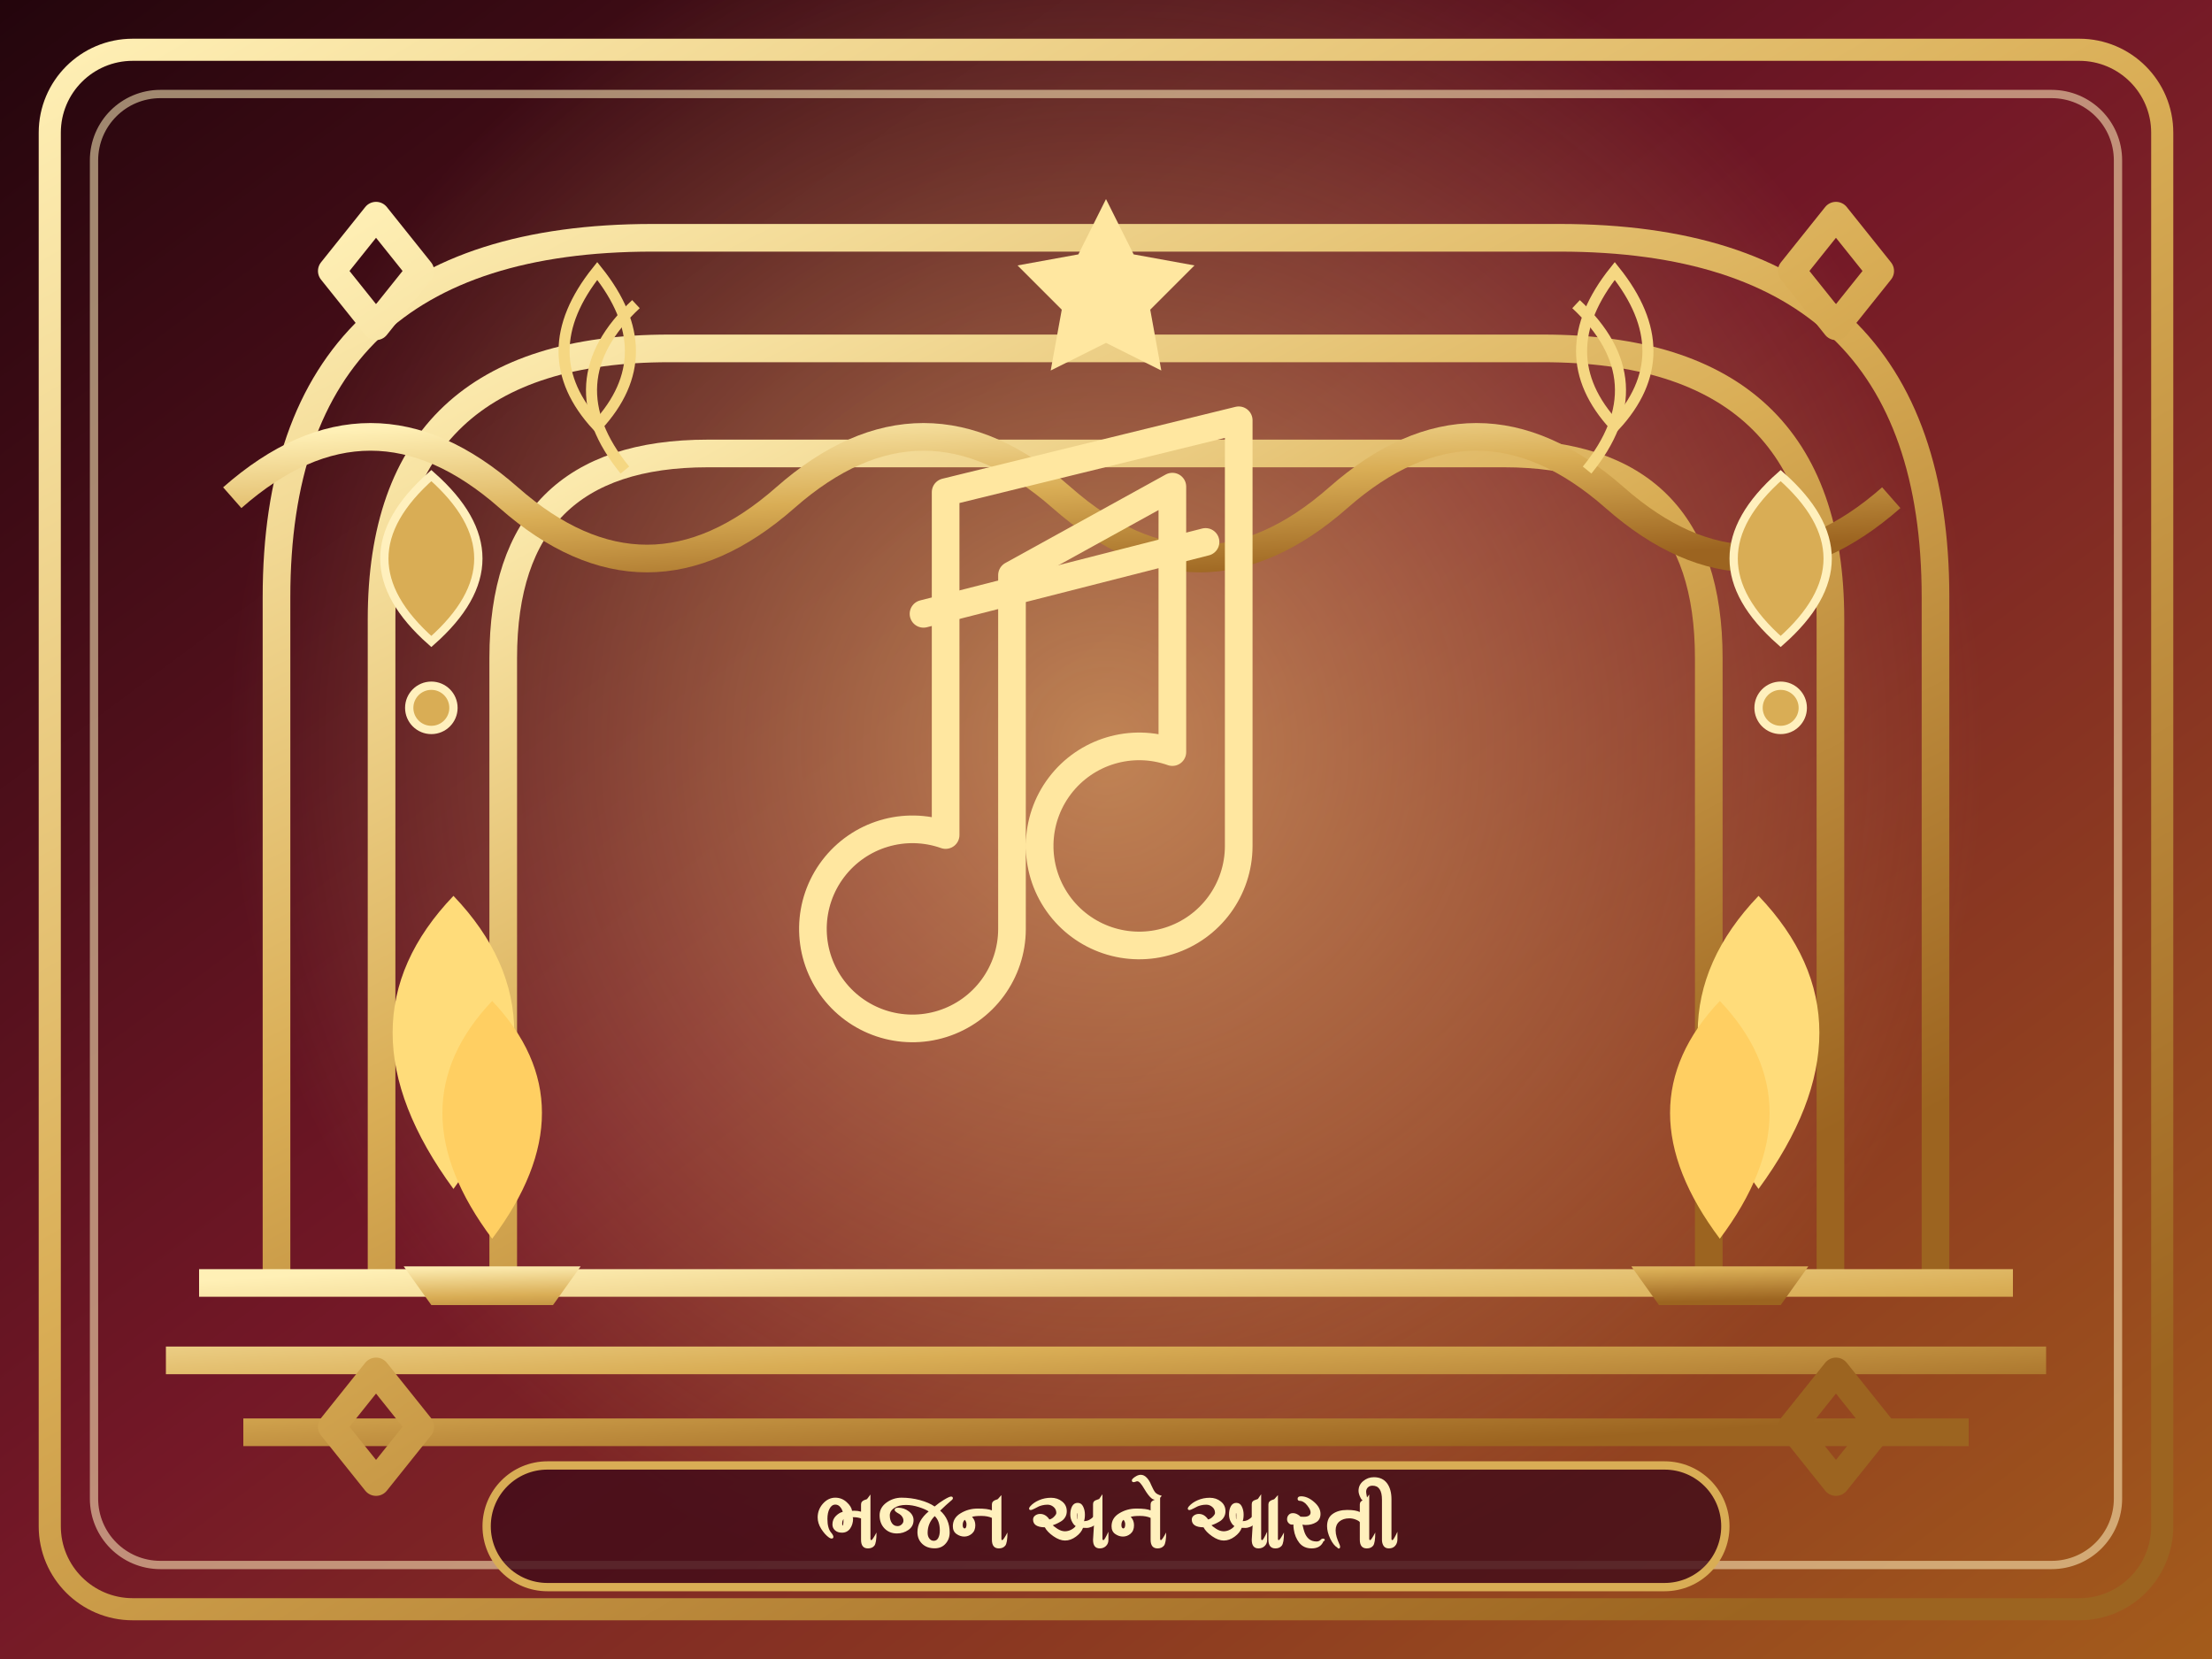
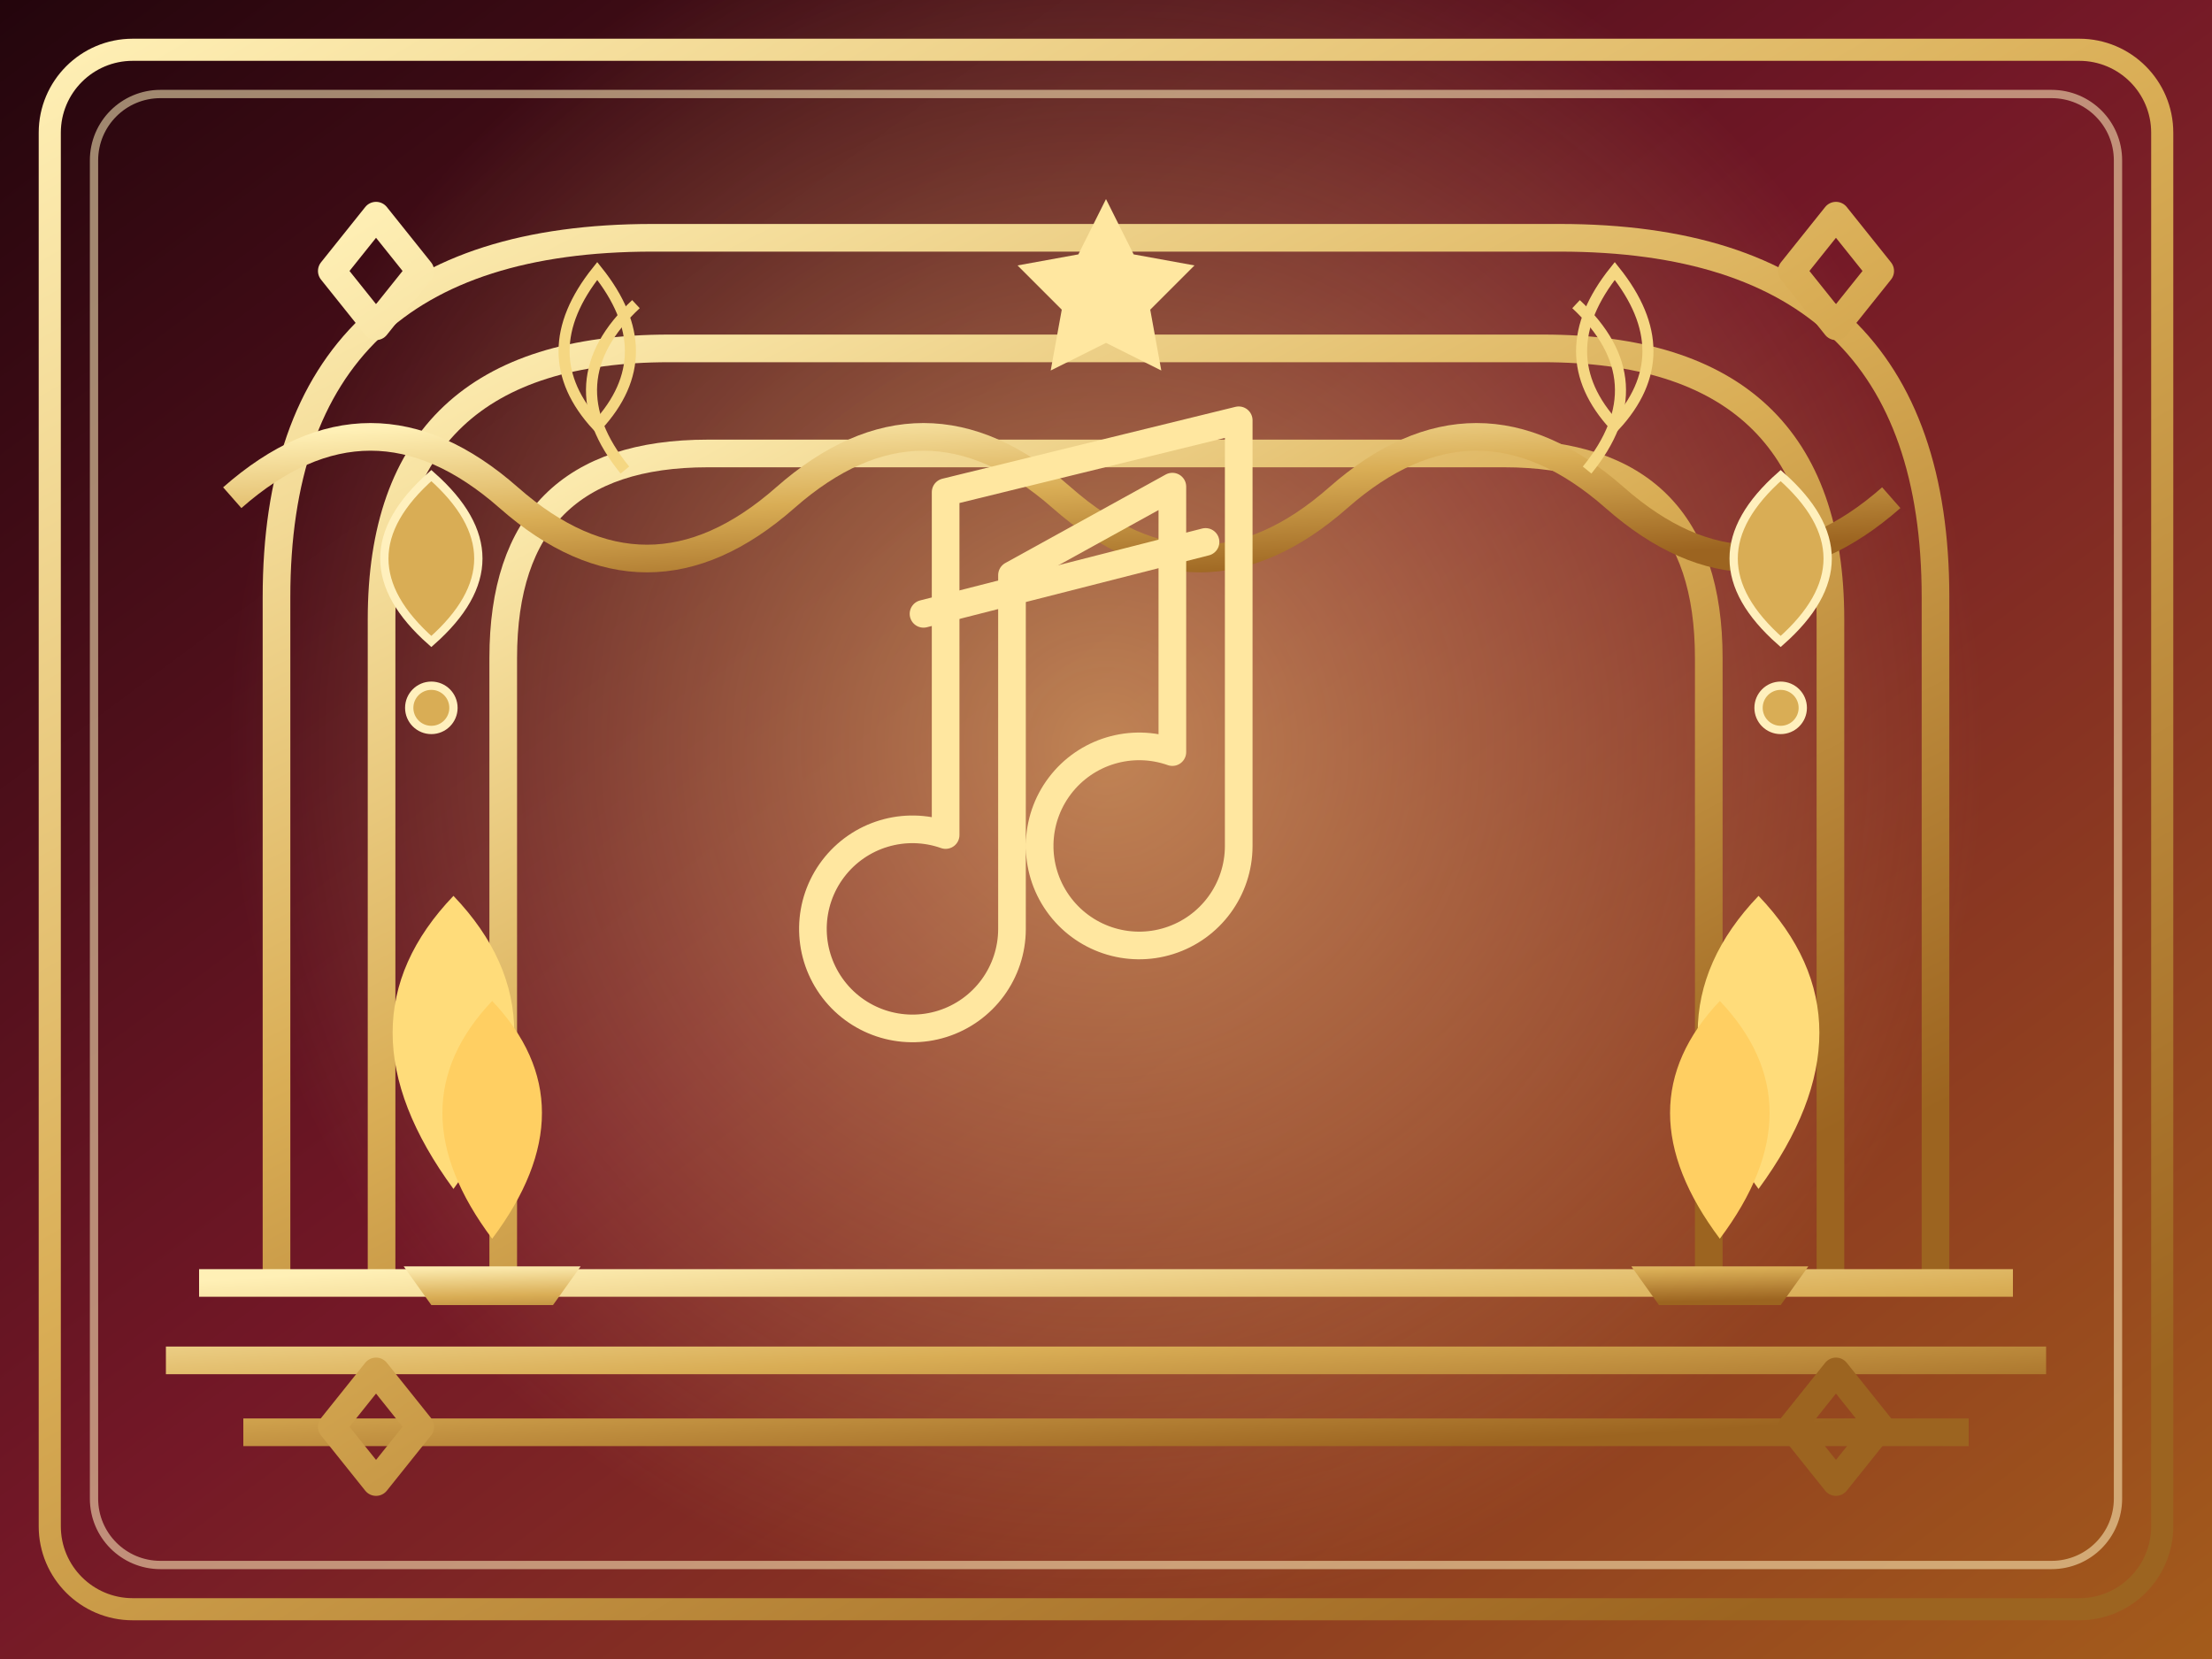
<svg xmlns="http://www.w3.org/2000/svg" viewBox="0 0 400 300" role="img" aria-label="ભજન અને આરતી">
  <defs>
    <linearGradient id="bg" x1="0" y1="0" x2="1" y2="1">
      <stop stop-color="#23050c" />
      <stop offset=".48" stop-color="#741827" />
      <stop offset="1" stop-color="#a45c1b" />
    </linearGradient>
    <linearGradient id="gold" x1="0" y1="0" x2="0.8" y2="1">
      <stop stop-color="#fff0b6" />
      <stop offset=".5" stop-color="#d9ad55" />
      <stop offset="1" stop-color="#9c6420" />
    </linearGradient>
    <radialGradient id="glow">
      <stop stop-color="#ffdc7a" stop-opacity=".55" />
      <stop offset="1" stop-color="#ffdc7a" stop-opacity="0" />
    </radialGradient>
  </defs>
  <rect width="400" height="300" fill="url(#bg)" />
  <circle cx="200" cy="135" r="160" fill="url(#glow)" />
  <rect x="9" y="9" width="382" height="282" rx="15" fill="none" stroke="url(#gold)" stroke-width="4" />
  <rect x="17" y="17" width="366" height="266" rx="12" fill="none" stroke="#fff0bd" stroke-opacity=".55" stroke-width="1.5" />
  <g fill="none" stroke="url(#gold)" stroke-width="5" stroke-linejoin="round">
    <path d="M50 231V108Q50 43 118 43H282Q350 43 350 108V231" />
    <path d="M69 231V112Q69 63 121 63H279Q331 63 331 112V231" />
    <path d="M91 231V119Q91 82 128 82H272Q309 82 309 119V231" />
    <path d="M36 232h328M30 246h340M44 259h312" />
    <path d="M42 90q25-22 50 0t50 0 50 0 50 0 50 0 50 0" />
    <path d="M68 39l8 10-8 10-8-10zM332 39l8 10-8 10-8-10zM68 248l8 10-8 10-8-10zM332 248l8 10-8 10-8-10z" />
  </g>
  <g fill="#d9ad55" stroke="#fff0bd" stroke-width="1.5">
    <path d="M78 116q-17-15 0-30 17 15 0 30z" />
    <path d="M322 116q-17-15 0-30 17 15 0 30z" />
    <circle cx="78" cy="128" r="4" />
    <circle cx="322" cy="128" r="4" />
  </g>
  <g fill="none" stroke="#f5d782" stroke-width="2">
    <path d="M108 49q-12 15 0 28 12-13 0-28zm184 0q-12 15 0 28 12-13 0-28z" />
    <path d="M115 55q-15 14-2 30m172-30q15 14 2 30" />
  </g>
  <g stroke="#ffe7a0" stroke-width="5" fill="none" stroke-linecap="round" stroke-linejoin="round">
    <path d="M183 104v64a18 18 0 1 1-12-17v-62l53-13v77a18 18 0 1 1-12-17v-48z" />
    <path d="M167 111l51-13" />
  </g>
  <g fill="#ffdc7a">
    <path d="M82 215q-22-30 0-53 22 23 0 53z" />
    <path d="M318 215q-22-30 0-53 22 23 0 53z" />
  </g>
  <g>
    <path d="M89 224q-18-24 0-43 18 19 0 43zM311 224q-18-24 0-43 18 19 0 43z" fill="#ffcf62" />
    <path d="M73 229h32l-5 7H78zM295 229h32l-5 7h-22z" fill="url(#gold)" />
    <path d="M200 36l5 10 11 2-8 8 2 11-10-5-10 5 2-11-8-8 11-2z" fill="#ffe7a0" />
  </g>
-   <rect x="88" y="265" width="224" height="22" rx="11" fill="#410c19" fill-opacity=".82" stroke="#d9ad55" stroke-width="1.5" />
-   <text x="200" y="280" text-anchor="middle" font-family="serif" font-size="14" font-weight="700" fill="#fff0bd">ભજન અને આરતી</text>
</svg>
